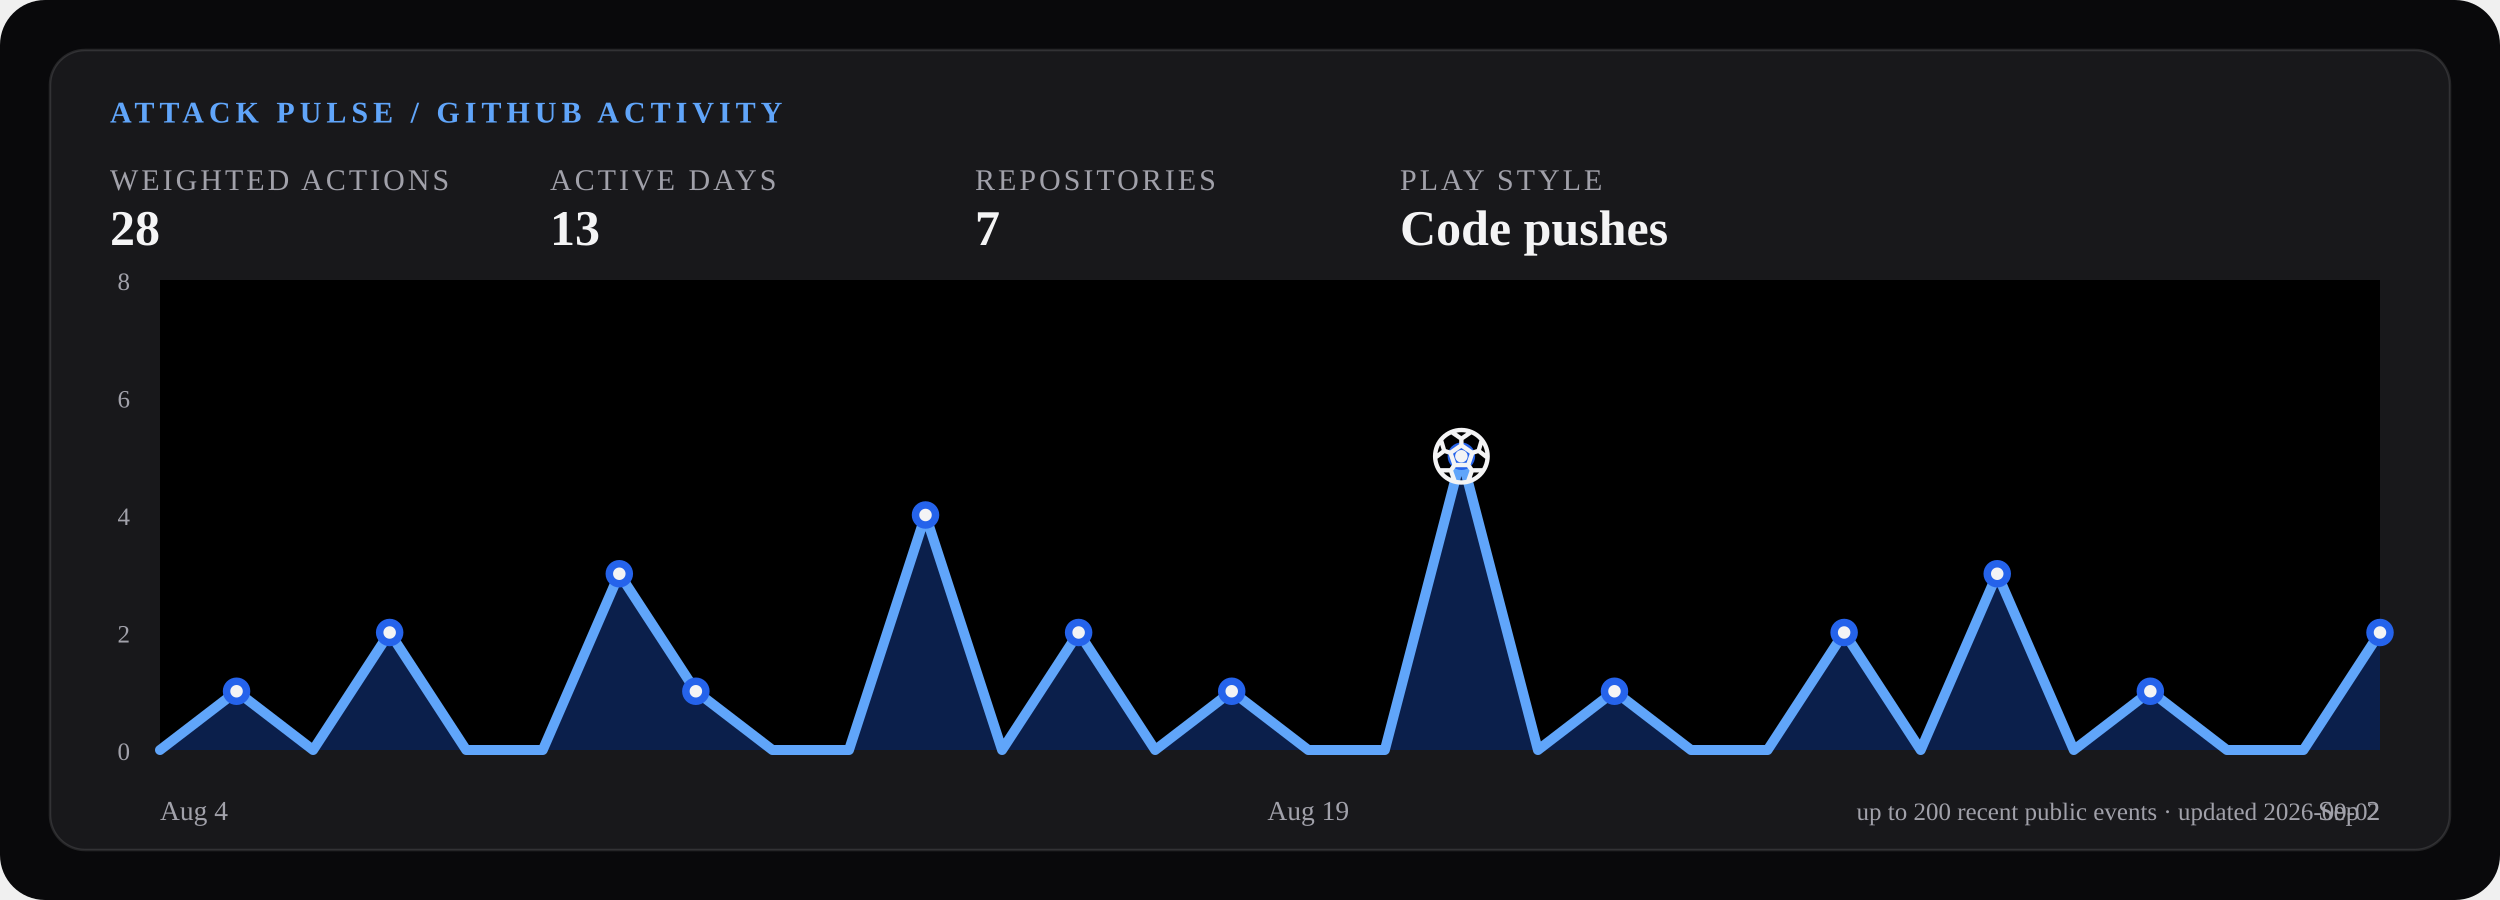
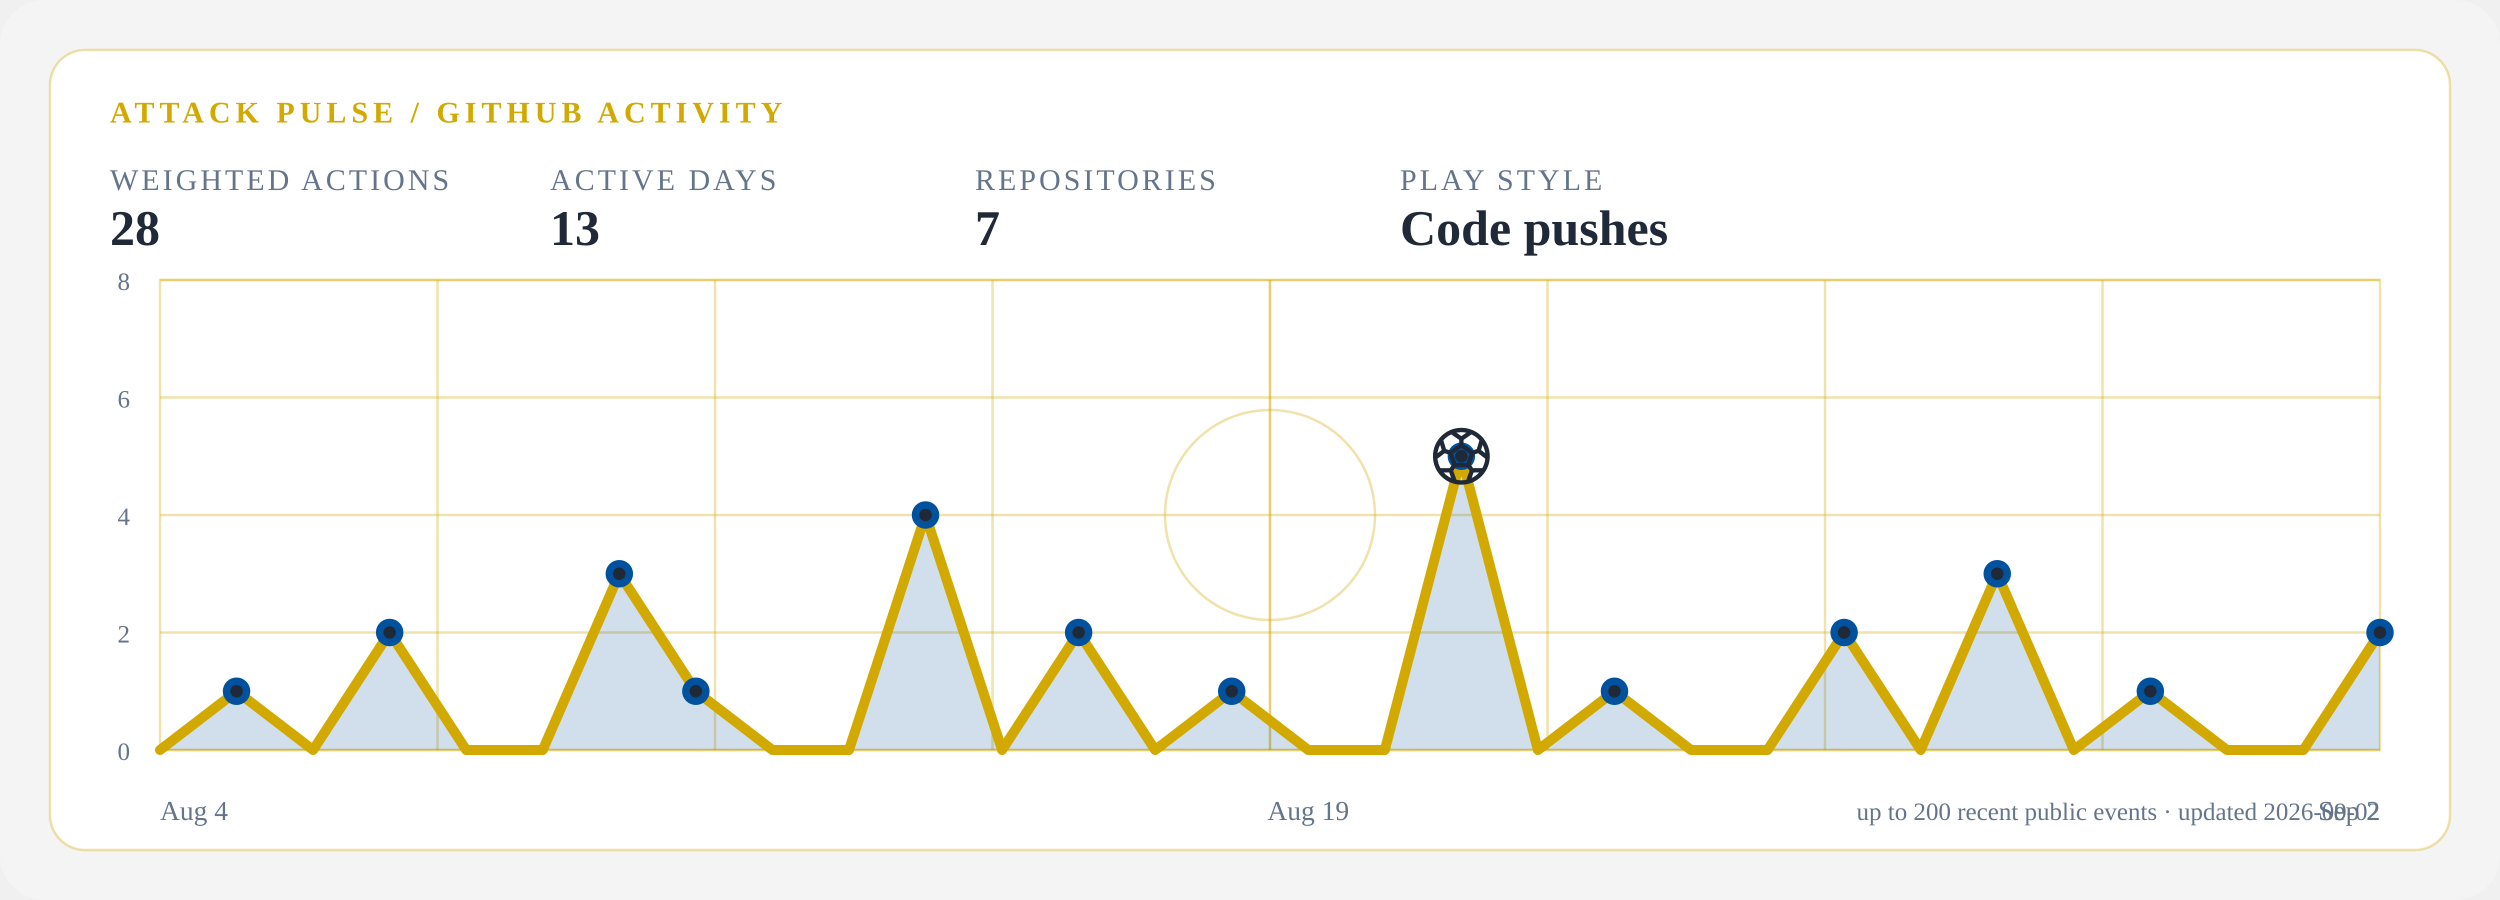
<svg xmlns="http://www.w3.org/2000/svg" width="1000" height="360" viewBox="0 0 1000 360" role="img" aria-labelledby="title desc">
-   <rect width="1000" height="360" rx="18" fill="#09090b" />
-   <rect x="20" y="20" width="960" height="320" rx="14" fill="#18181b" stroke="#f4f4f51f" />
-   <text x="44" y="49" fill="#60a5fa" font-size="12" font-weight="700" letter-spacing="2">ATTACK PULSE / GITHUB ACTIVITY</text>
-   <text x="44" y="76" fill="#a1a1aa" font-size="12" letter-spacing="1.2">WEIGHTED ACTIONS</text>
-   <text x="44" y="98" fill="#f4f4f5" font-size="20" font-weight="700">28</text>
-   <text x="220" y="76" fill="#a1a1aa" font-size="12" letter-spacing="1.2">ACTIVE DAYS</text>
-   <text x="220" y="98" fill="#f4f4f5" font-size="20" font-weight="700">13</text>
-   <text x="390" y="76" fill="#a1a1aa" font-size="12" letter-spacing="1.2">REPOSITORIES</text>
-   <text x="390" y="98" fill="#f4f4f5" font-size="20" font-weight="700">7</text>
-   <text x="560" y="76" fill="#a1a1aa" font-size="12" letter-spacing="1.2">PLAY STYLE</text>
-   <text x="560" y="98" fill="#f4f4f5" font-size="20" font-weight="700">Code pushes</text>
+   <rect width="1000" height="360" rx="18" fill="#f4f4f5" />
+   <rect x="20" y="20" width="960" height="320" rx="14" fill="#ffffff" stroke="#d2a90055" />
+   <text x="44" y="49" fill="#d2a900" font-size="12" font-weight="700" letter-spacing="2">ATTACK PULSE / GITHUB ACTIVITY</text>
+   <text x="44" y="76" fill="#64748b" font-size="12" letter-spacing="1.2">WEIGHTED ACTIONS</text>
+   <text x="44" y="98" fill="#1f2937" font-size="20" font-weight="700">28</text>
+   <text x="220" y="76" fill="#64748b" font-size="12" letter-spacing="1.2">ACTIVE DAYS</text>
+   <text x="220" y="98" fill="#1f2937" font-size="20" font-weight="700">13</text>
+   <text x="390" y="76" fill="#64748b" font-size="12" letter-spacing="1.2">REPOSITORIES</text>
+   <text x="390" y="98" fill="#1f2937" font-size="20" font-weight="700">7</text>
+   <text x="560" y="76" fill="#64748b" font-size="12" letter-spacing="1.2">PLAY STYLE</text>
+   <text x="560" y="98" fill="#1f2937" font-size="20" font-weight="700">Code pushes</text>
  <g class="grid">
-     <line x1="64" y1="112" x2="952" y2="112" />
-     <line x1="64" y1="159" x2="952" y2="159" />
-     <line x1="64" y1="206" x2="952" y2="206" />
-     <line x1="64" y1="253" x2="952" y2="253" />
-     <line x1="64" y1="300" x2="952" y2="300" />
-     <line x1="175" y1="112" x2="175" y2="300" />
-     <line x1="286" y1="112" x2="286" y2="300" />
-     <line x1="397" y1="112" x2="397" y2="300" />
-     <line x1="508" y1="112" x2="508" y2="300" />
-     <line x1="619" y1="112" x2="619" y2="300" />
-     <line x1="730" y1="112" x2="730" y2="300" />
-     <line x1="841" y1="112" x2="841" y2="300" />
-     <rect x="64" y="112" width="888" height="188" />
-     <line x1="508" y1="112" x2="508" y2="300" />
-     <circle cx="508" cy="206" r="42" />
+     <line x1="64" y1="112" x2="952" y2="112" stroke="#d2a90055" stroke-width="1" />
+     <line x1="64" y1="159" x2="952" y2="159" stroke="#d2a90055" stroke-width="1" />
+     <line x1="64" y1="206" x2="952" y2="206" stroke="#d2a90055" stroke-width="1" />
+     <line x1="64" y1="253" x2="952" y2="253" stroke="#d2a90055" stroke-width="1" />
+     <line x1="64" y1="300" x2="952" y2="300" stroke="#d2a90055" stroke-width="1" />
+     <line x1="175" y1="112" x2="175" y2="300" stroke="#d2a90055" stroke-width="1" />
+     <line x1="286" y1="112" x2="286" y2="300" stroke="#d2a90055" stroke-width="1" />
+     <line x1="397" y1="112" x2="397" y2="300" stroke="#d2a90055" stroke-width="1" />
+     <line x1="508" y1="112" x2="508" y2="300" stroke="#d2a90055" stroke-width="1" />
+     <line x1="619" y1="112" x2="619" y2="300" stroke="#d2a90055" stroke-width="1" />
+     <line x1="730" y1="112" x2="730" y2="300" stroke="#d2a90055" stroke-width="1" />
+     <line x1="841" y1="112" x2="841" y2="300" stroke="#d2a90055" stroke-width="1" />
+     <rect x="64" y="112" width="888" height="188" fill="none" stroke="#d2a90055" stroke-width="1" />
+     <line x1="508" y1="112" x2="508" y2="300" stroke="#d2a90055" stroke-width="1" />
+     <circle cx="508" cy="206" r="42" fill="none" stroke="#d2a90055" stroke-width="1" />
  </g>
-   <g fill="#a1a1aa" font-size="10" text-anchor="end">
+   <g fill="#64748b" font-size="10" text-anchor="end">
    <text x="52" y="116">8</text>
    <text x="52" y="163">6</text>
    <text x="52" y="210">4</text>
    <text x="52" y="257">2</text>
    <text x="52" y="304">0</text>
  </g>
-   <path class="area" d="M 64.00 300.00 L 94.62 276.50 L 125.24 300.00 L 155.86 253.00 L 186.48 300.00 L 217.10 300.00 L 247.72 229.50 L 278.34 276.50 L 308.97 300.00 L 339.59 300.00 L 370.21 206.00 L 400.83 300.00 L 431.45 253.00 L 462.07 300.00 L 492.69 276.50 L 523.31 300.00 L 553.93 300.00 L 584.55 182.50 L 615.17 300.00 L 645.79 276.50 L 676.41 300.00 L 707.03 300.00 L 737.66 253.00 L 768.28 300.00 L 798.90 229.50 L 829.52 300.00 L 860.14 276.50 L 890.76 300.00 L 921.38 300.00 L 952.00 253.00 L 952 300 L 64 300 Z" fill="#2563eb52" />
-   <path class="line" d="M 64.00 300.00 L 94.62 276.50 L 125.24 300.00 L 155.86 253.00 L 186.48 300.00 L 217.10 300.00 L 247.72 229.50 L 278.34 276.50 L 308.97 300.00 L 339.59 300.00 L 370.21 206.00 L 400.83 300.00 L 431.45 253.00 L 462.07 300.00 L 492.69 276.50 L 523.31 300.00 L 553.93 300.00 L 584.55 182.50 L 615.17 300.00 L 645.79 276.50 L 676.41 300.00 L 707.03 300.00 L 737.66 253.00 L 768.28 300.00 L 798.90 229.50 L 829.52 300.00 L 860.14 276.50 L 890.76 300.00 L 921.38 300.00 L 952.00 253.00" fill="none" stroke="#60a5fa" stroke-width="4" stroke-linecap="round" stroke-linejoin="round" />
-   <circle cx="94.621" cy="276.5" r="4" fill="#f4f4f5" stroke="#2563eb" stroke-width="3" />
-   <circle cx="155.862" cy="253" r="4" fill="#f4f4f5" stroke="#2563eb" stroke-width="3" />
-   <circle cx="247.724" cy="229.5" r="4" fill="#f4f4f5" stroke="#2563eb" stroke-width="3" />
-   <circle cx="278.345" cy="276.5" r="4" fill="#f4f4f5" stroke="#2563eb" stroke-width="3" />
-   <circle cx="370.207" cy="206" r="4" fill="#f4f4f5" stroke="#2563eb" stroke-width="3" />
-   <circle cx="431.448" cy="253" r="4" fill="#f4f4f5" stroke="#2563eb" stroke-width="3" />
-   <circle cx="492.69" cy="276.5" r="4" fill="#f4f4f5" stroke="#2563eb" stroke-width="3" />
-   <circle cx="584.552" cy="182.5" r="4" fill="#f4f4f5" stroke="#2563eb" stroke-width="3" />
-   <circle cx="645.793" cy="276.5" r="4" fill="#f4f4f5" stroke="#2563eb" stroke-width="3" />
-   <circle cx="737.655" cy="253" r="4" fill="#f4f4f5" stroke="#2563eb" stroke-width="3" />
-   <circle cx="798.897" cy="229.5" r="4" fill="#f4f4f5" stroke="#2563eb" stroke-width="3" />
-   <circle cx="860.138" cy="276.5" r="4" fill="#f4f4f5" stroke="#2563eb" stroke-width="3" />
-   <circle cx="952" cy="253" r="4" fill="#f4f4f5" stroke="#2563eb" stroke-width="3" />
-   <g aria-label="Peak activity marker" transform="translate(570.55 168.50) scale(0.109375)" fill="#f4f4f5">
+   <path class="area" d="M 64.00 300.00 L 94.62 276.50 L 125.24 300.00 L 155.86 253.00 L 186.48 300.00 L 217.10 300.00 L 247.72 229.50 L 278.34 276.50 L 308.97 300.00 L 339.59 300.00 L 370.21 206.00 L 400.83 300.00 L 431.45 253.00 L 462.07 300.00 L 492.69 276.50 L 523.31 300.00 L 553.93 300.00 L 584.55 182.50 L 615.17 300.00 L 645.79 276.50 L 676.41 300.00 L 707.03 300.00 L 737.66 253.00 L 768.28 300.00 L 798.90 229.50 L 829.52 300.00 L 860.14 276.50 L 890.76 300.00 L 921.38 300.00 L 952.00 253.00 L 952 300 L 64 300 Z" fill="#00529f2e" />
+   <path class="line" d="M 64.00 300.00 L 94.62 276.50 L 125.24 300.00 L 155.86 253.00 L 186.48 300.00 L 217.10 300.00 L 247.72 229.50 L 278.34 276.50 L 308.97 300.00 L 339.59 300.00 L 370.21 206.00 L 400.83 300.00 L 431.45 253.00 L 462.07 300.00 L 492.69 276.50 L 523.31 300.00 L 553.93 300.00 L 584.55 182.50 L 615.17 300.00 L 645.79 276.50 L 676.41 300.00 L 707.03 300.00 L 737.66 253.00 L 768.28 300.00 L 798.90 229.50 L 829.52 300.00 L 860.14 276.50 L 890.76 300.00 L 921.38 300.00 L 952.00 253.00" fill="none" stroke="#d2a900" stroke-width="4" stroke-linecap="round" stroke-linejoin="round" />
+   <circle cx="94.621" cy="276.5" r="4" fill="#1f2937" stroke="#00529f" stroke-width="3" />
+   <circle cx="155.862" cy="253" r="4" fill="#1f2937" stroke="#00529f" stroke-width="3" />
+   <circle cx="247.724" cy="229.5" r="4" fill="#1f2937" stroke="#00529f" stroke-width="3" />
+   <circle cx="278.345" cy="276.5" r="4" fill="#1f2937" stroke="#00529f" stroke-width="3" />
+   <circle cx="370.207" cy="206" r="4" fill="#1f2937" stroke="#00529f" stroke-width="3" />
+   <circle cx="431.448" cy="253" r="4" fill="#1f2937" stroke="#00529f" stroke-width="3" />
+   <circle cx="492.69" cy="276.5" r="4" fill="#1f2937" stroke="#00529f" stroke-width="3" />
+   <circle cx="584.552" cy="182.5" r="4" fill="#1f2937" stroke="#00529f" stroke-width="3" />
+   <circle cx="645.793" cy="276.5" r="4" fill="#1f2937" stroke="#00529f" stroke-width="3" />
+   <circle cx="737.655" cy="253" r="4" fill="#1f2937" stroke="#00529f" stroke-width="3" />
+   <circle cx="798.897" cy="229.5" r="4" fill="#1f2937" stroke="#00529f" stroke-width="3" />
+   <circle cx="860.138" cy="276.5" r="4" fill="#1f2937" stroke="#00529f" stroke-width="3" />
+   <circle cx="952" cy="253" r="4" fill="#1f2937" stroke="#00529f" stroke-width="3" />
+   <g aria-label="Peak activity marker" transform="translate(570.55 168.50) scale(0.109375)" fill="#1f2937">
    <path d="M128,24A104,104,0,1,0,232,128,104.11,104.11,0,0,0,128,24Zm76.52,147.42H170.9l-9.26-12.76,12.63-36.78,15-4.89,26.24,20.13A87.38,87.38,0,0,1,204.52,171.42Zm-164-34.3L66.71,117l15,4.89,12.63,36.78L85.1,171.42H51.48A87.38,87.38,0,0,1,40.47,137.12Zm10-50.64,5.51,18.6L40.71,116.77A87.33,87.33,0,0,1,50.43,86.48ZM109,152,97.54,118.65,128,97.71l30.46,20.94L147,152Zm91.07-46.92,5.51-18.6a87.33,87.33,0,0,1,9.72,30.29Zm-6.2-35.38-9.51,32.08-15.07,4.89L136,83.79V68.21l29.09-20A88.58,88.58,0,0,1,193.86,69.7ZM146.07,41.87,128,54.29,109.93,41.87a88.24,88.24,0,0,1,36.14,0ZM90.91,48.21l29.09,20V83.79L86.72,106.67l-15.07-4.89L62.14,69.7A88.58,88.58,0,0,1,90.91,48.21ZM63.15,187.42H83.52l7.17,20.27A88.4,88.4,0,0,1,63.15,187.42ZM110,214.13,98.12,180.71,107.35,168h41.3l9.23,12.71-11.83,33.42a88,88,0,0,1-36.1,0Zm55.36-6.44,7.17-20.27h20.37A88.4,88.4,0,0,1,165.31,207.69Z" />
  </g>
-   <text x="64" y="328" text-anchor="start" fill="#a1a1aa" font-size="11">Aug 4</text>
-   <text x="523.31" y="328" text-anchor="middle" fill="#a1a1aa" font-size="11">Aug 19</text>
-   <text x="952" y="328" text-anchor="end" fill="#a1a1aa" font-size="11">Sep 2</text>
-   <text x="952" y="328" text-anchor="end" fill="#a1a1aa" font-size="10">up to 200 recent public events · updated 2026-09-02</text>
+   <text x="64" y="328" text-anchor="start" fill="#64748b" font-size="11">Aug 4</text>
+   <text x="523.31" y="328" text-anchor="middle" fill="#64748b" font-size="11">Aug 19</text>
+   <text x="952" y="328" text-anchor="end" fill="#64748b" font-size="11">Sep 2</text>
+   <text x="952" y="328" text-anchor="end" fill="#64748b" font-size="10">up to 200 recent public events · updated 2026-09-02</text>
</svg>
